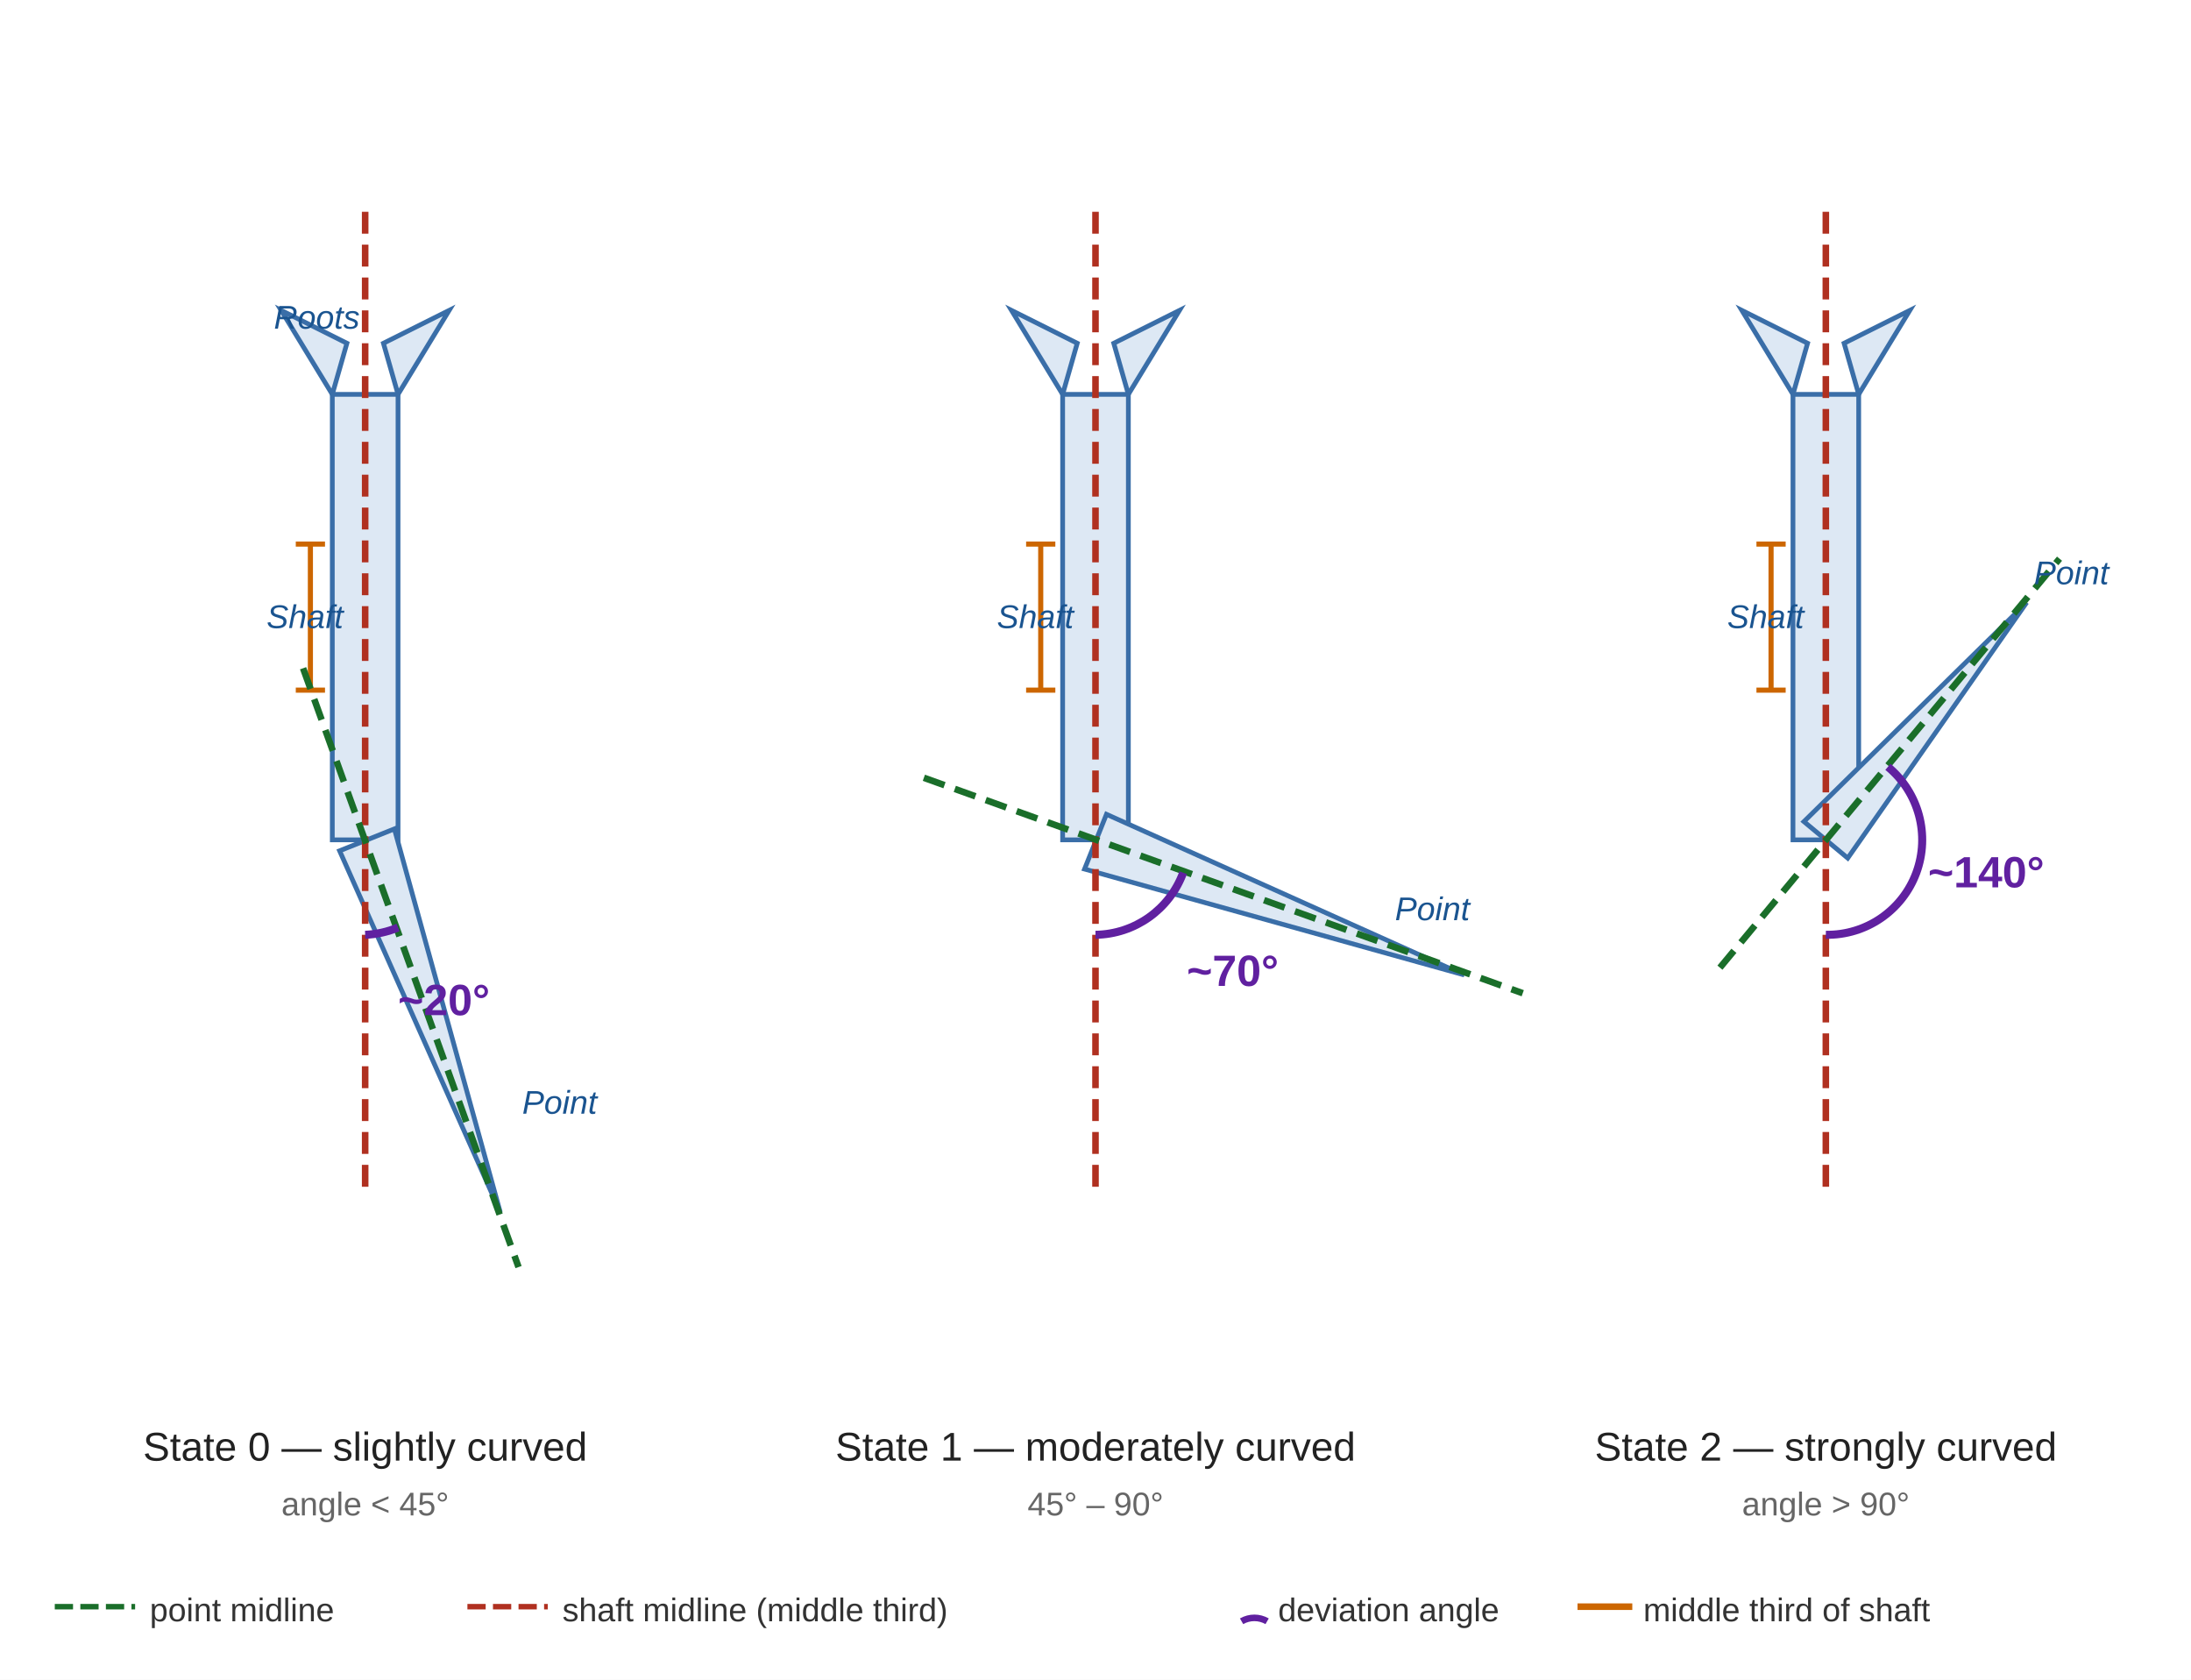
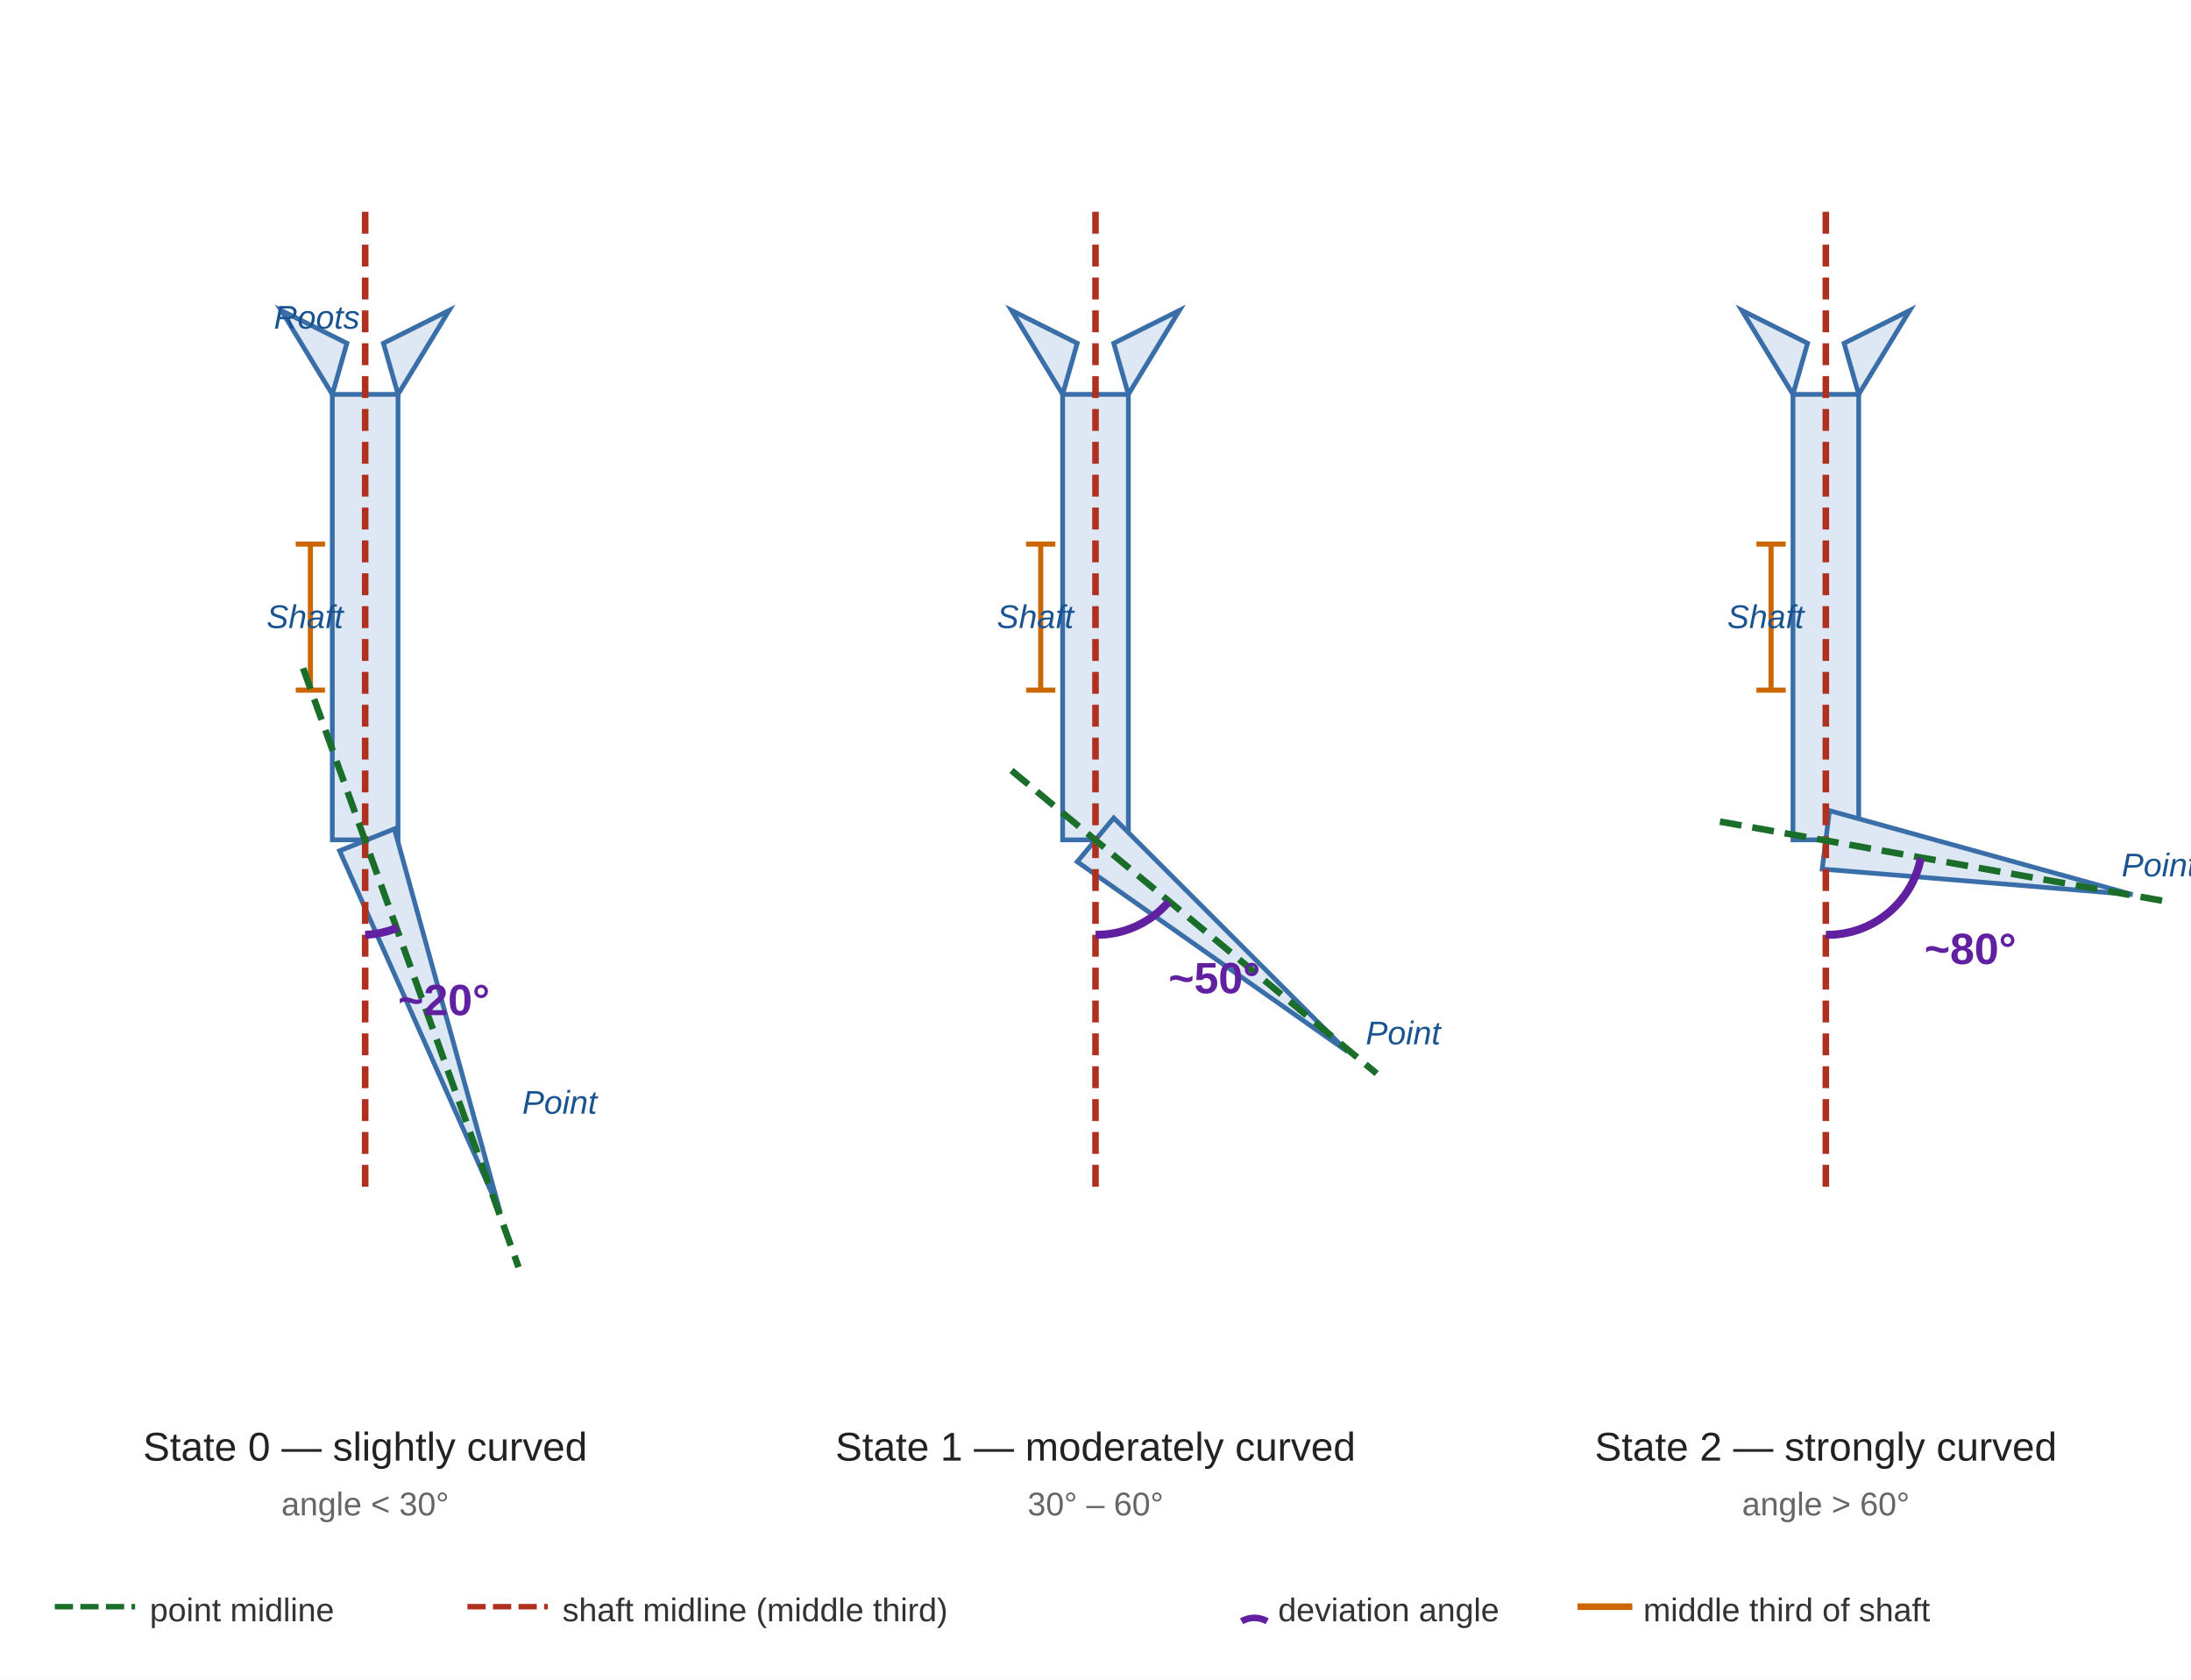
<svg xmlns="http://www.w3.org/2000/svg" width="600" height="460" viewBox="0 0 600 460">
  <rect width="100%" height="100%" fill="white" />
  <defs>
    <style>
    .af  { fill:#dde8f4; stroke:#3a6ea8; stroke-width:1.3; }
    .sm  { stroke:#b03020; stroke-width:1.8; stroke-dasharray:6,3; fill:none; }
    .pm  { stroke:#1a6e2a; stroke-width:1.8; stroke-dasharray:6,3; fill:none; }
    .arc { stroke:#6020a0; stroke-width:2.2; fill:none; }
    .alb { font-family:Arial,sans-serif; font-size:12px; font-weight:bold; fill:#6020a0; }
    .slb { font-family:Arial,sans-serif; font-size:11px; fill:#222; text-anchor:middle; }
    .plb { font-family:Arial,sans-serif; font-size:9px; fill:#1a5490; font-style:italic; }
    .tlb { font-family:Arial,sans-serif; font-size:9px; fill:#666; text-anchor:middle; }
    .bk  { stroke:#cc6600; stroke-width:1.4; fill:none; }
    .leg { font-family:Arial,sans-serif; font-size:9px; fill:#333; }
  </style>
  </defs>
  <path class="af" d="M 91,108 L 91,230 L 109,230 L 109,108 Z" />
  <path class="af" d="M 91,108 L 77,85 L 95,94 Z" />
  <path class="af" d="M 109,108 L 123,85 L 105,94 Z" />
  <path class="af" d="M 93,233 L 137,332 L 108,227 Z" />
  <line class="bk" x1="85" y1="149" x2="85" y2="189" />
  <line class="bk" x1="81" y1="149" x2="89" y2="149" />
  <line class="bk" x1="81" y1="189" x2="89" y2="189" />
  <line class="sm" x1="100" y1="58" x2="100" y2="325" />
  <line class="pm" x1="83" y1="183" x2="142" y2="347" />
  <path class="arc" d="M 100,256 A 26,26 0 0,0 109,254" />
  <text class="alb" x="109" y="278">~20°</text>
  <text class="plb" x="143" y="305">Point</text>
  <text class="plb" x="73" y="172">Shaft</text>
  <text class="plb" x="75" y="90">Roots</text>
  <text class="slb" x="100" y="400">State 0 — slightly curved</text>
-   <text class="tlb" x="100" y="415">angle &lt; 45°</text>
+   <text class="tlb" x="100" y="415">angle &lt; 30°</text>
  <path class="af" d="M 291,108 L 291,230 L 309,230 L 309,108 Z" />
  <path class="af" d="M 291,108 L 277,85 L 295,94 Z" />
  <path class="af" d="M 309,108 L 323,85 L 305,94 Z" />
-   <path class="af" d="M 297,238 L 401,267 L 303,223 Z" />
+   <path class="af" d="M 295,236 L 369,288 L 305,224 Z" />
  <line class="bk" x1="285" y1="149" x2="285" y2="189" />
  <line class="bk" x1="281" y1="149" x2="289" y2="149" />
  <line class="bk" x1="281" y1="189" x2="289" y2="189" />
  <line class="sm" x1="300" y1="58" x2="300" y2="325" />
-   <line class="pm" x1="253" y1="213" x2="417" y2="272" />
-   <path class="arc" d="M 300,256 A 26,26 0 0,0 324,239" />
-   <text class="alb" x="325" y="270">~70°</text>
-   <text class="plb" x="382" y="252">Point</text>
+   <line class="pm" x1="277" y1="211" x2="377" y2="294" />
+   <path class="arc" d="M 300,256 A 26,26 0 0,0 320,247" />
+   <text class="alb" x="320" y="272">~50°</text>
+   <text class="plb" x="374" y="286">Point</text>
  <text class="plb" x="273" y="172">Shaft</text>
  <text class="slb" x="300" y="400">State 1 — moderately curved</text>
-   <text class="tlb" x="300" y="415">45° – 90°</text>
+   <text class="tlb" x="300" y="415">30° – 60°</text>
  <path class="af" d="M 491,108 L 491,230 L 509,230 L 509,108 Z" />
  <path class="af" d="M 491,108 L 477,85 L 495,94 Z" />
  <path class="af" d="M 509,108 L 523,85 L 505,94 Z" />
-   <path class="af" d="M 506,235 L 555,165 L 494,225 Z" />
+   <path class="af" d="M 499,238 L 584,245 L 501,222 Z" />
  <line class="bk" x1="485" y1="149" x2="485" y2="189" />
  <line class="bk" x1="481" y1="149" x2="489" y2="149" />
  <line class="bk" x1="481" y1="189" x2="489" y2="189" />
  <line class="sm" x1="500" y1="58" x2="500" y2="325" />
-   <line class="pm" x1="471" y1="265" x2="564" y2="153" />
-   <path class="arc" d="M 500,256 A 26,26 0 0,0 517,210" />
-   <text class="alb" x="528" y="243">~140°</text>
-   <text class="plb" x="557" y="160">Point</text>
+   <line class="pm" x1="471" y1="225" x2="594" y2="247" />
+   <path class="arc" d="M 500,256 A 26,26 0 0,0 526,235" />
+   <text class="alb" x="527" y="264">~80°</text>
+   <text class="plb" x="581" y="240">Point</text>
  <text class="plb" x="473" y="172">Shaft</text>
  <text class="slb" x="500" y="400">State 2 — strongly curved</text>
-   <text class="tlb" x="500" y="415">angle &gt; 90°</text>
+   <text class="tlb" x="500" y="415">angle &gt; 60°</text>
  <line x1="15" y1="440" x2="37" y2="440" stroke="#1a6e2a" stroke-width="1.5" stroke-dasharray="5,2" />
  <text class="leg" x="41" y="444">point midline</text>
  <line x1="128" y1="440" x2="150" y2="440" stroke="#b03020" stroke-width="1.5" stroke-dasharray="5,2" />
  <text class="leg" x="154" y="444">shaft midline (middle third)</text>
  <path d="M 340,444 A 7,7 0 0,1 347,444" stroke="#6020a0" stroke-width="1.8" fill="none" />
  <text class="leg" x="350" y="444">deviation angle</text>
  <line x1="432" y1="440" x2="447" y2="440" stroke="#cc6600" stroke-width="1.8" />
  <text class="leg" x="450" y="444">middle third of shaft</text>
</svg>
